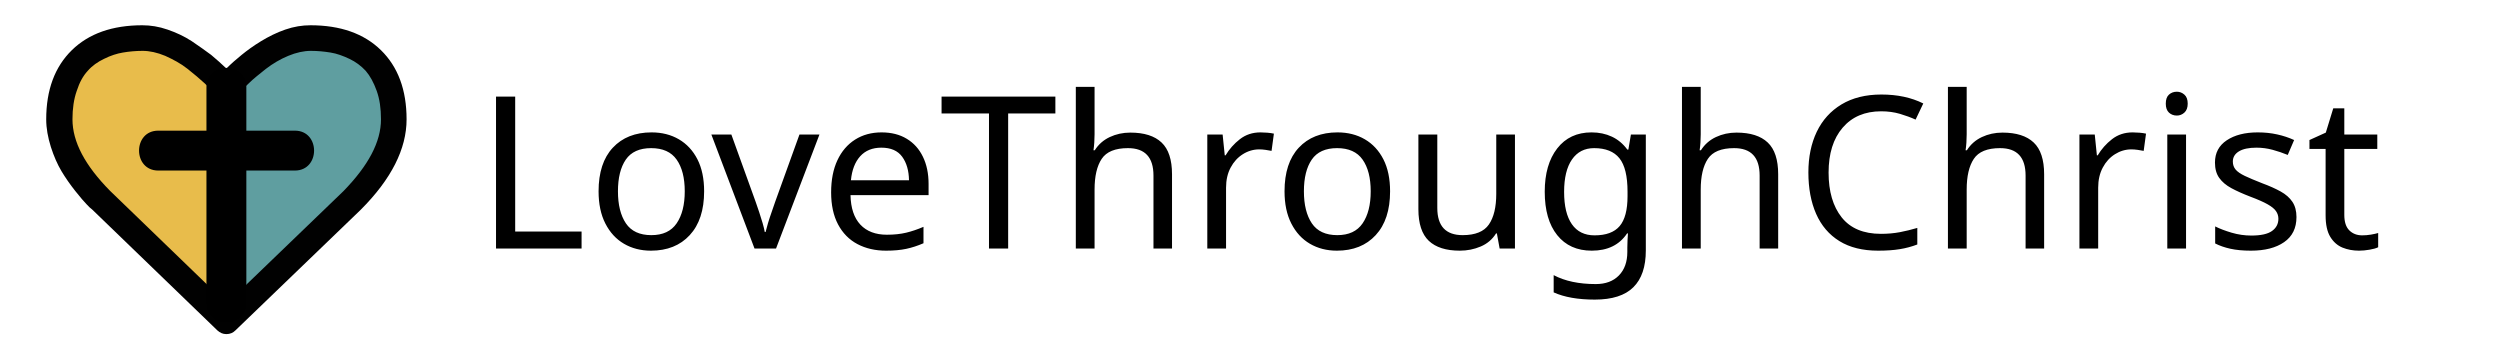
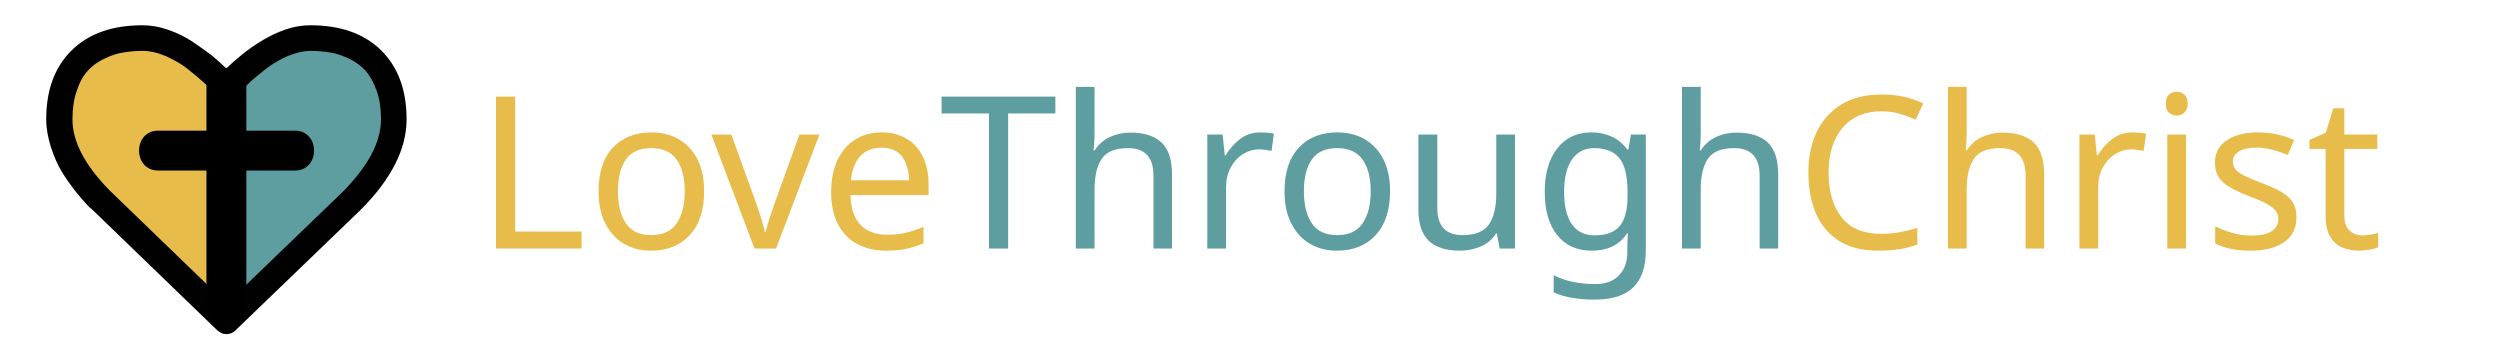
<svg xmlns="http://www.w3.org/2000/svg" version="1.1" id="Layer_1" x="0px" y="0px" viewBox="0 0 752 107.1" enable-background="new 0 0 752 107.1" xml:space="preserve">
+   <style>
+ 	 	.ltc_text{font-family:'Oswald', sans-serif;fill:#E8BC4B}
+ 	 	tspan{fill:cadetblue}
+ 	 </style>
  <polygon fill="#5F9EA0" points="68.1,24.6 68.1,94.8 108.4,56.5 119.5,39.3 114.1,19.7 101.7,12 88.7,12 75.3,19.7 " />
  <polygon fill="#E8BC4B" points="68.1,24.6 68.1,94.8 27.8,56.5 16.8,39.3 22.2,19.7 34.5,12 47.6,12 61,19.7 " />
  <g>
    <path fill="#010101" d="M114.6,35.9c0-3.3-0.4-6.1-1.3-8.6s-2-4.5-3.3-6c-1.4-1.5-3-2.7-4.9-3.6s-3.8-1.6-5.7-1.9s-3.8-0.5-5.9-0.5   c-2.1,0-4.4,0.5-6.8,1.5c-2.4,1-4.6,2.3-6.7,3.9c-2,1.6-3.8,3-5.2,4.4c-1.5,1.4-2.7,2.6-3.6,3.7c-0.7,0.9-1.7,1.3-3,1.3   c-1.2,0-2.2-0.4-3-1.3c-1-1.1-2.2-2.4-3.6-3.7c-1.5-1.4-3.2-2.8-5.2-4.4c-2-1.6-4.3-2.8-6.7-3.9c-2.4-1-4.7-1.5-6.8-1.5   c-2.1,0-4.1,0.2-5.9,0.5s-3.7,0.9-5.7,1.9c-1.9,0.9-3.6,2.1-4.9,3.6c-1.4,1.5-2.5,3.5-3.3,6c-0.9,2.5-1.3,5.4-1.3,8.6   c0,6.8,3.8,13.9,11.3,21.5l35.1,33.9l35.1-33.8C110.8,49.8,114.6,42.7,114.6,35.9L114.6,35.9z M122.3,35.9c0,8.9-4.6,18-13.8,27.2   L70.8,99.4c-0.7,0.7-1.6,1.1-2.7,1.1s-1.9-0.4-2.7-1.1L27.7,63c-0.4-0.3-1-0.8-1.7-1.6c-0.7-0.7-1.8-2-3.4-4   c-1.5-1.9-2.9-3.9-4.1-5.9c-1.2-2-2.3-4.5-3.2-7.3c-0.9-2.9-1.4-5.6-1.4-8.3c0-8.9,2.6-15.8,7.7-20.8s12.2-7.5,21.2-7.5   c2.5,0,5,0.4,7.6,1.3s5,2,7.3,3.5c2.2,1.5,4.2,2.9,5.8,4.1c1.6,1.3,3.1,2.7,4.6,4.1c1.5-1.5,3-2.8,4.6-4.1c1.6-1.3,3.5-2.7,5.8-4.1   s4.7-2.6,7.3-3.5s5.1-1.3,7.6-1.3c9,0,16.1,2.5,21.2,7.5S122.3,27,122.3,35.9L122.3,35.9z" />
  </g>
  <g>
    <g>
      <path d="M74.1,91.2c0-21.7,0-43.4,0-65c0-7.7-12-7.7-12,0c0,21.7,0,43.4,0,65C62.1,98.9,74.1,98.9,74.1,91.2L74.1,91.2z" />
    </g>
  </g>
  <g>
    <g>
      <path d="M47.6,51.3c13.7,0,27.4,0,41.1,0c7.7,0,7.7-12,0-12c-13.7,0-27.4,0-41.1,0C39.9,39.3,39.9,51.3,47.6,51.3L47.6,51.3z" />
    </g>
  </g>
  <rect x="143" y="24.7" fill="none" width="610" height="66.5" />
-   <text transform="matrix(1 0 0 1 143 74.7611)" font-family="'Comfortaa'" font-size="64">LoveThroughChrist</text>
+   <text transform="matrix(1 0 0 1 143 74.7611)" class="ltc_text" font-size="64">Love<tspan>Through</tspan>Christ</text>
</svg>
